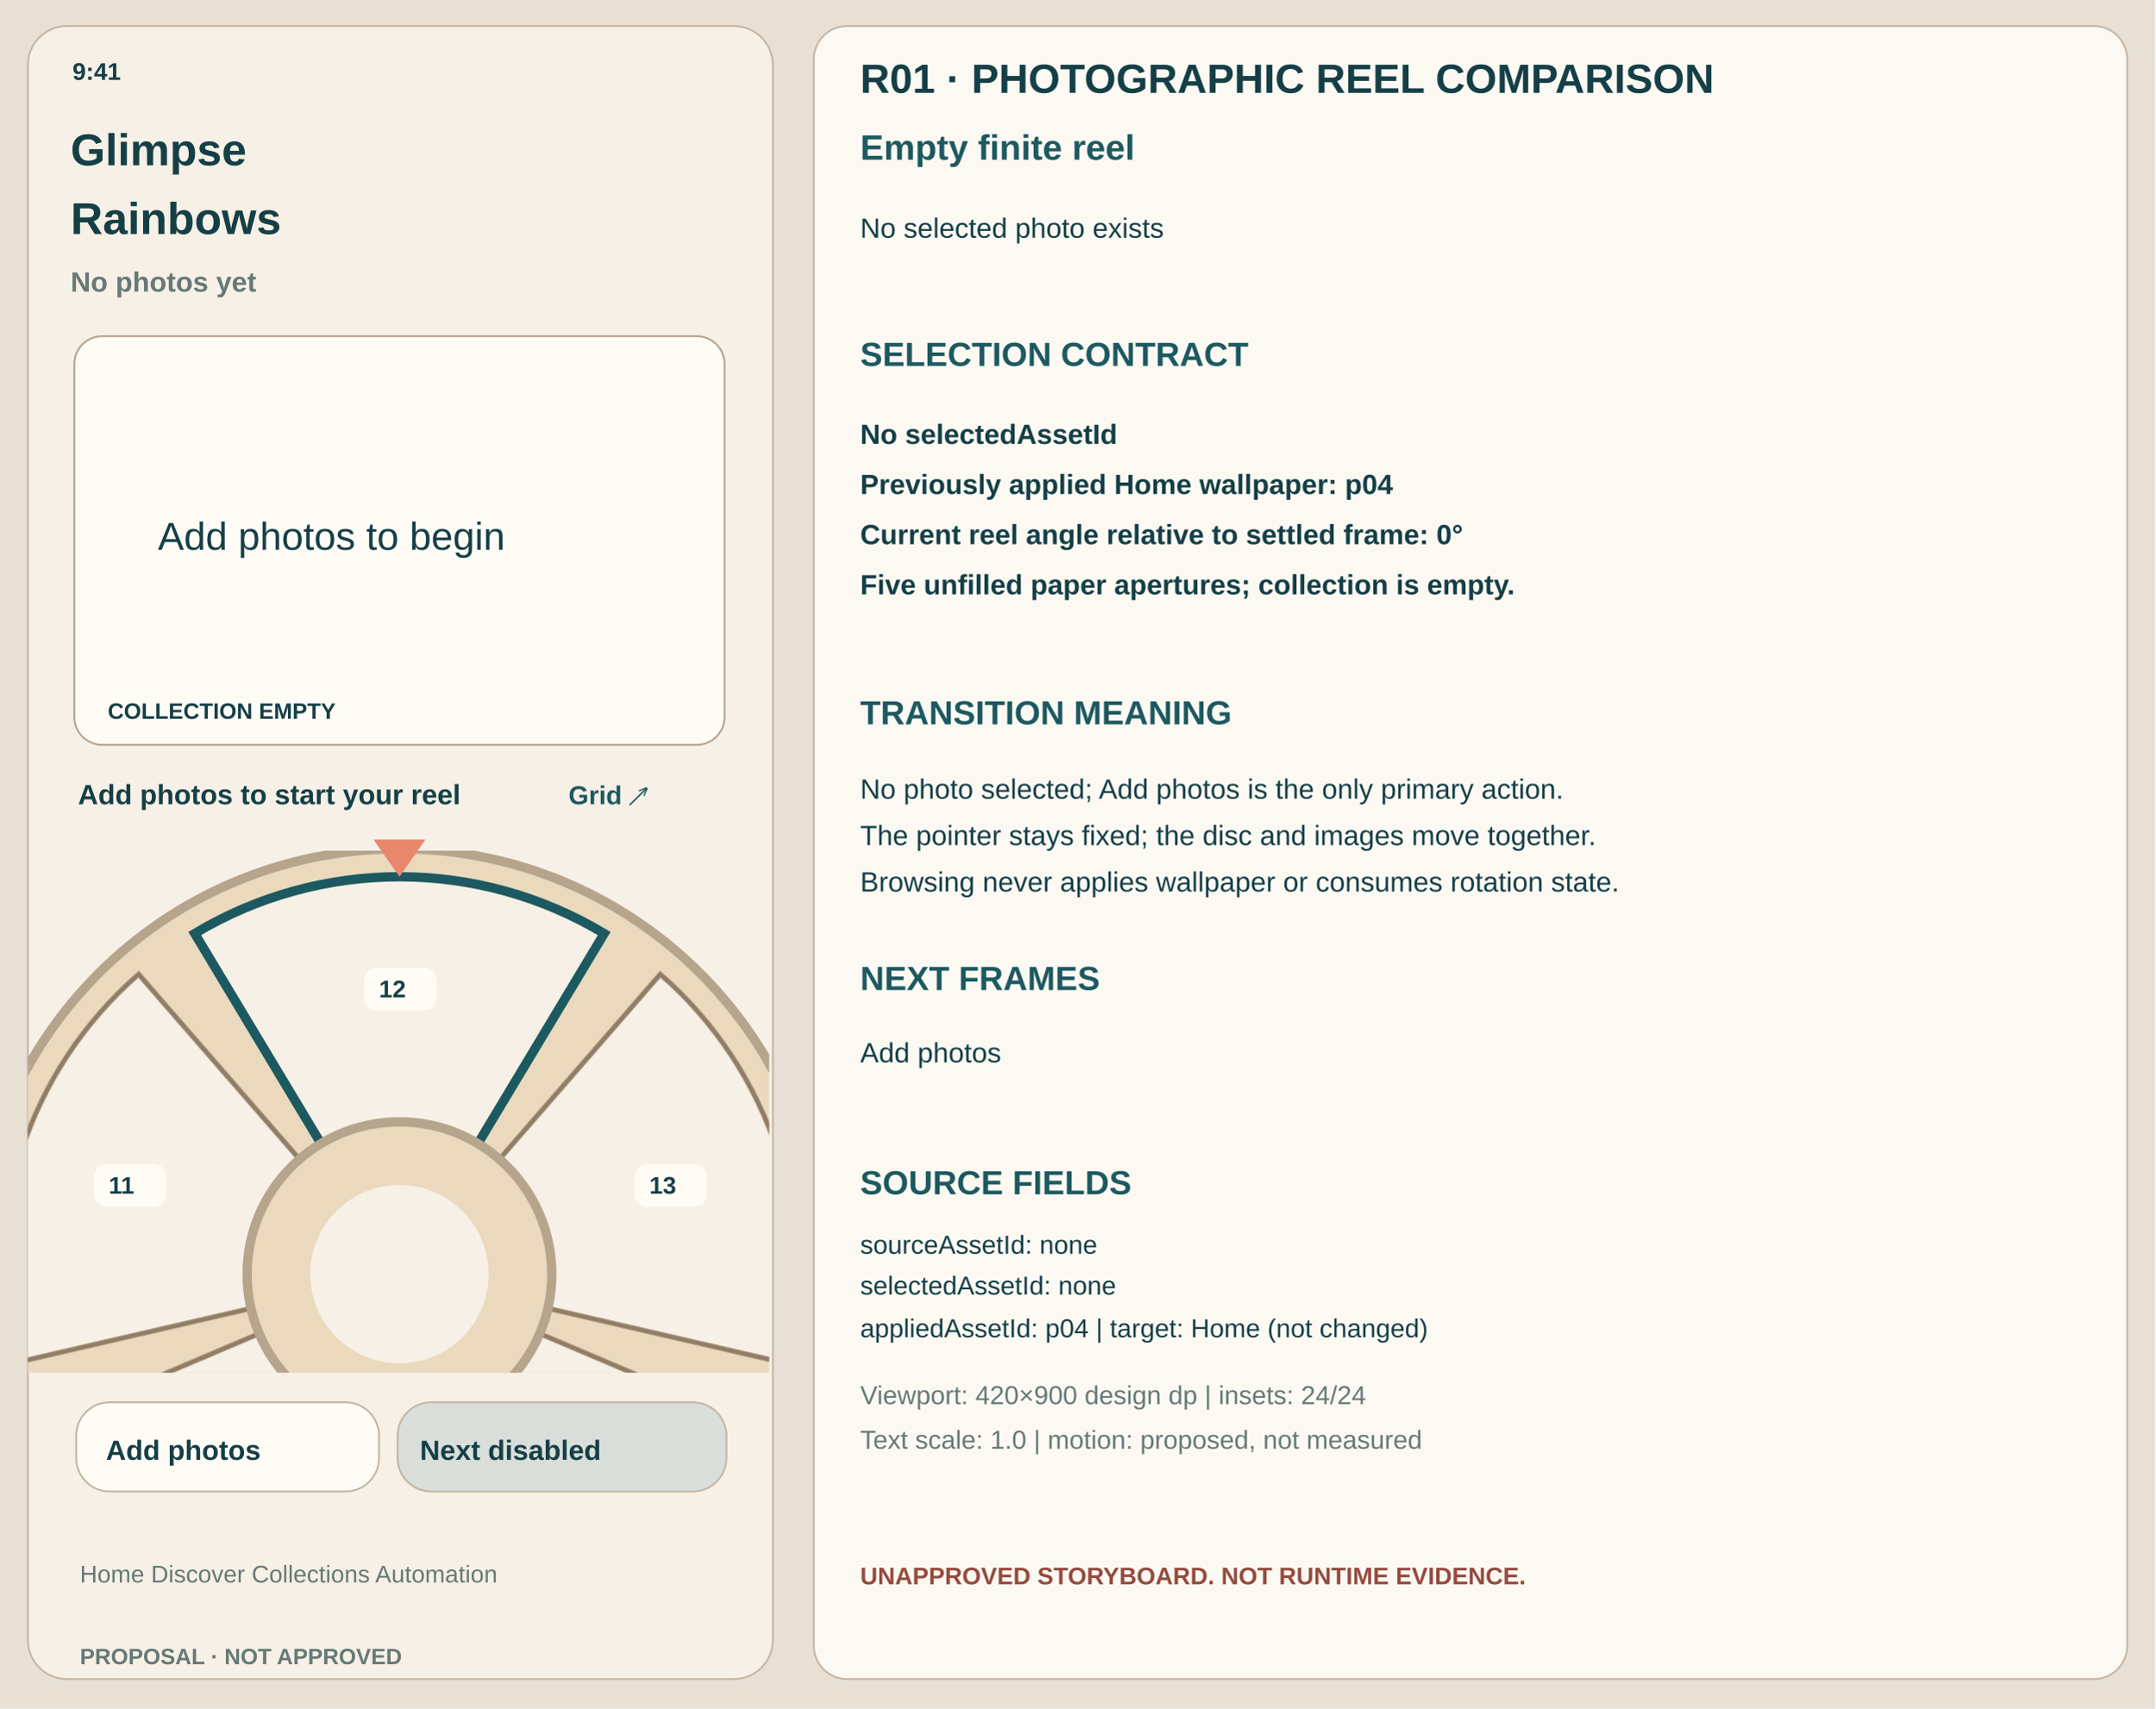
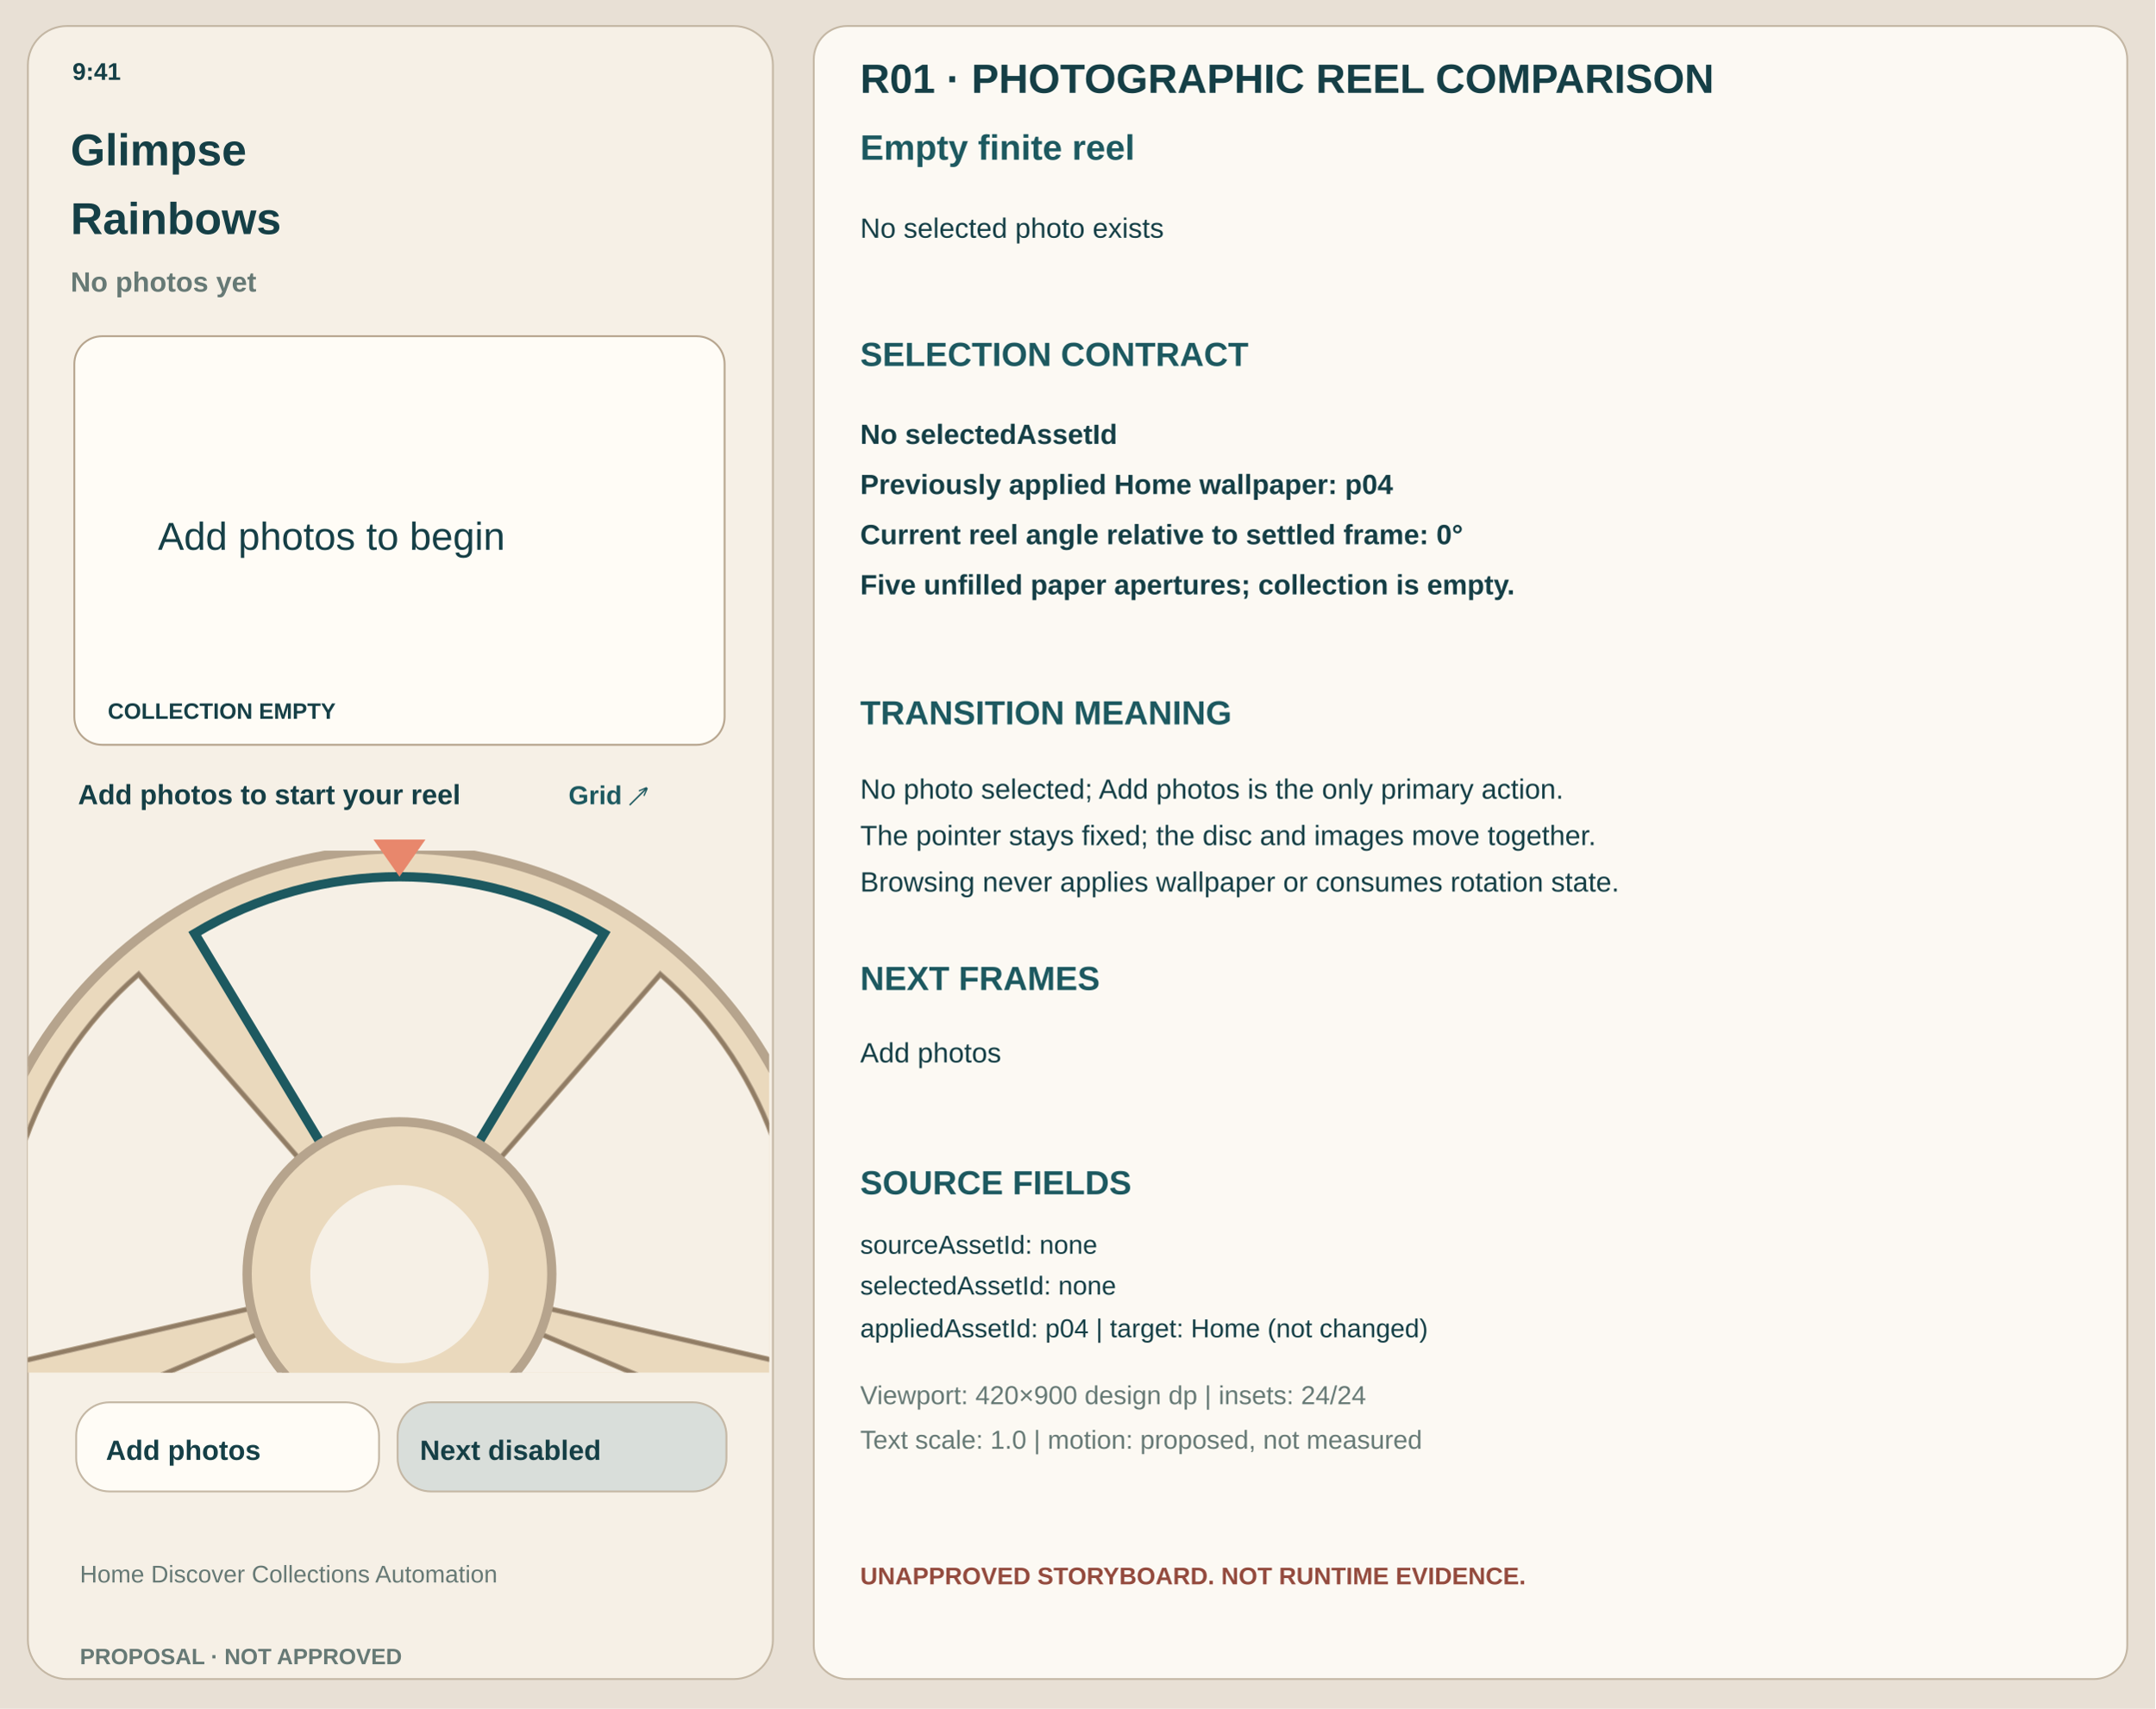
<svg xmlns="http://www.w3.org/2000/svg" viewBox="0 0 1160 920" width="1160" height="920">
  <defs>
    <clipPath id="wheel-cut">
      <rect x="15" y="458" width="399" height="281" />
    </clipPath>
  </defs>
  <rect x="0" y="0" width="1160" height="920" rx="0" fill="#E8E0D5" stroke="none" />
  <rect x="15" y="14" width="401" height="890" rx="21" fill="#F6F0E6" stroke="#C4B7A4" />
  <text x="39" y="43" font-family="Arial,Helvetica,sans-serif" font-size="13" font-weight="650" fill="#153F46">9:41</text>
  <text x="38" y="89" font-family="Arial,Helvetica,sans-serif" font-size="24" font-weight="700" fill="#153F46">Glimpse</text>
  <text x="38" y="126" font-family="Arial,Helvetica,sans-serif" font-size="24" font-weight="700" fill="#153F46">Rainbows</text>
  <text x="38" y="157" font-family="Arial,Helvetica,sans-serif" font-size="15" font-weight="550" fill="#667975">No photos yet</text>
  <rect x="40" y="181" width="350" height="220" rx="15" fill="#FFFCF6" stroke="#B6A48D" />
  <clipPath id="hero">
    <rect x="43" y="184" width="344" height="214" rx="13" />
  </clipPath>
  <text x="85" y="296" font-family="Arial,sans-serif" font-size="21" fill="#153F46">Add photos to begin</text>
  <rect x="48" y="370" width="184" height="22" rx="12" fill="#FFFCF6" stroke="none" />
  <text x="58" y="387" font-family="Arial,Helvetica,sans-serif" font-size="12" font-weight="700" fill="#153F46">COLLECTION EMPTY</text>
  <text x="42" y="433" font-family="Arial,Helvetica,sans-serif" font-size="15" font-weight="700" fill="#153F46">Add photos to start your reel</text>
  <text x="306" y="433" font-family="Arial,Helvetica,sans-serif" font-size="14" font-weight="600" fill="#1D5960">Grid ↗</text>
  <g clip-path="url(#wheel-cut)">
    <circle cx="215" cy="686" r="229" fill="#EAD9BD" stroke="#B6A48D" stroke-width="5" />
    <path d="M196.3,899.2 A214 214 0 0 1 18.0,769.6 L140.4,717.6 A81 81 0 0 0 207.9,766.7Z" fill="#F6F0E6" stroke="#B6A48D" stroke-width="3" />
    <clipPath id="c0">
      <path d="M196.3,899.2 A214 214 0 0 1 18.0,769.6 L140.4,717.6 A81 81 0 0 0 207.9,766.7Z" />
    </clipPath>
    <path d="M196.3,899.2 A214 214 0 0 1 18.0,769.6 L140.4,717.6 A81 81 0 0 0 207.9,766.7Z" fill="none" stroke="#917D65" stroke-width="2" />
-     <rect x="106.1" y="797.8" width="39" height="23" rx="7" fill="#FFFCF6" stroke="none" />
-     <text x="114.1" y="813.8" font-family="Arial,Helvetica,sans-serif" font-size="13" font-weight="700" fill="#153F46">10</text>
    <path d="M6.5,734.1 A214 214 0 0 1 74.6,524.5 L161.9,624.9 A81 81 0 0 0 136.1,704.2Z" fill="#F6F0E6" stroke="#B6A48D" stroke-width="3" />
    <clipPath id="c1">
      <path d="M6.5,734.1 A214 214 0 0 1 74.6,524.5 L161.9,624.9 A81 81 0 0 0 136.1,704.2Z" />
    </clipPath>
    <path d="M6.5,734.1 A214 214 0 0 1 74.6,524.5 L161.9,624.9 A81 81 0 0 0 136.1,704.2Z" fill="none" stroke="#917D65" stroke-width="2" />
-     <rect x="50.5" y="626.7" width="39" height="23" rx="7" fill="#FFFCF6" stroke="none" />
-     <text x="58.5" y="642.7" font-family="Arial,Helvetica,sans-serif" font-size="13" font-weight="700" fill="#153F46">11</text>
    <path d="M104.8,502.6 A214 214 0 0 1 325.2,502.6 L256.7,616.6 A81 81 0 0 0 173.3,616.6Z" fill="#F6F0E6" stroke="#B6A48D" stroke-width="3" />
    <clipPath id="c2">
      <path d="M104.8,502.6 A214 214 0 0 1 325.2,502.6 L256.7,616.6 A81 81 0 0 0 173.3,616.6Z" />
    </clipPath>
    <path d="M104.8,502.6 A214 214 0 0 1 325.2,502.6 L256.7,616.6 A81 81 0 0 0 173.3,616.6Z" fill="none" stroke="#1D5960" stroke-width="5" />
-     <rect x="196" y="521" width="39" height="23" rx="7" fill="#FFFCF6" stroke="none" />
-     <text x="204" y="537" font-family="Arial,Helvetica,sans-serif" font-size="13" font-weight="700" fill="#153F46">12</text>
    <path d="M355.4,524.5 A214 214 0 0 1 423.5,734.1 L293.9,704.2 A81 81 0 0 0 268.1,624.9Z" fill="#F6F0E6" stroke="#B6A48D" stroke-width="3" />
    <clipPath id="c3">
      <path d="M355.4,524.5 A214 214 0 0 1 423.5,734.1 L293.9,704.2 A81 81 0 0 0 268.1,624.9Z" />
    </clipPath>
    <path d="M355.4,524.5 A214 214 0 0 1 423.5,734.1 L293.9,704.2 A81 81 0 0 0 268.1,624.9Z" fill="none" stroke="#917D65" stroke-width="2" />
-     <rect x="341.5" y="626.7" width="39" height="23" rx="7" fill="#FFFCF6" stroke="none" />
-     <text x="349.5" y="642.7" font-family="Arial,Helvetica,sans-serif" font-size="13" font-weight="700" fill="#153F46">13</text>
    <path d="M412.0,769.6 A214 214 0 0 1 233.7,899.2 L222.1,766.7 A81 81 0 0 0 289.6,717.6Z" fill="#F6F0E6" stroke="#B6A48D" stroke-width="3" />
    <clipPath id="c4">
      <path d="M412.0,769.6 A214 214 0 0 1 233.7,899.2 L222.1,766.7 A81 81 0 0 0 289.6,717.6Z" />
    </clipPath>
    <path d="M412.0,769.6 A214 214 0 0 1 233.7,899.2 L222.1,766.7 A81 81 0 0 0 289.6,717.6Z" fill="none" stroke="#917D65" stroke-width="2" />
-     <rect x="285.9" y="797.8" width="39" height="23" rx="7" fill="#FFFCF6" stroke="none" />
-     <text x="293.9" y="813.8" font-family="Arial,Helvetica,sans-serif" font-size="13" font-weight="700" fill="#153F46">14</text>
    <circle cx="215" cy="686" r="82" fill="#EAD9BD" stroke="#B6A48D" stroke-width="5" />
    <circle cx="215" cy="686" r="48" fill="#F6F0E6" />
  </g>
  <path d="M201 452 L229 452 L215 472 Z" fill="#E8876C" />
  <rect x="41" y="755" width="163" height="48" rx="18" fill="#FFFCF6" stroke="#C4B7A4" />
  <rect x="214" y="755" width="177" height="48" rx="18" fill="#D9DEDA" stroke="#C4B7A4" />
  <text x="57" y="786" font-family="Arial,Helvetica,sans-serif" font-size="15" font-weight="650" fill="#153F46">Add photos</text>
  <text x="226" y="786" font-family="Arial,Helvetica,sans-serif" font-size="15" font-weight="650" fill="#153F46">Next disabled</text>
  <text x="43" y="852" font-family="Arial,Helvetica,sans-serif" font-size="13" font-weight="500" fill="#667975">Home       Discover       Collections       Automation</text>
  <text x="43" y="896" font-family="Arial,Helvetica,sans-serif" font-size="12" font-weight="700" fill="#667975">PROPOSAL · NOT APPROVED</text>
  <rect x="438" y="14" width="707" height="890" rx="18" fill="#FCF9F3" stroke="#C4B7A4" />
  <text x="463" y="50" font-family="Arial,Helvetica,sans-serif" font-size="22" font-weight="700" fill="#153F46">R01 · PHOTOGRAPHIC REEL COMPARISON</text>
  <text x="463" y="86" font-family="Arial,Helvetica,sans-serif" font-size="19" font-weight="700" fill="#1D5960">Empty finite reel</text>
  <text x="463" y="128" font-family="Arial,Helvetica,sans-serif" font-size="15" font-weight="500" fill="#153F46">No selected photo exists</text>
  <text x="463" y="197" font-family="Arial,Helvetica,sans-serif" font-size="18" font-weight="700" fill="#1D5960">SELECTION CONTRACT</text>
  <text x="463" y="239" font-family="Arial,Helvetica,sans-serif" font-size="15" font-weight="550" fill="#153F46">No selectedAssetId</text>
  <text x="463" y="266" font-family="Arial,Helvetica,sans-serif" font-size="15" font-weight="550" fill="#153F46">Previously applied Home wallpaper: p04</text>
  <text x="463" y="293" font-family="Arial,Helvetica,sans-serif" font-size="15" font-weight="550" fill="#153F46">Current reel angle relative to settled frame: 0°</text>
  <text x="463" y="320" font-family="Arial,Helvetica,sans-serif" font-size="15" font-weight="550" fill="#153F46">Five unfilled paper apertures; collection is empty.</text>
  <text x="463" y="390" font-family="Arial,Helvetica,sans-serif" font-size="18" font-weight="700" fill="#1D5960">TRANSITION MEANING</text>
  <text x="463" y="430" font-family="Arial,Helvetica,sans-serif" font-size="15" font-weight="400" fill="#153F46">No photo selected; Add photos is the only primary action.</text>
  <text x="463" y="455" font-family="Arial,Helvetica,sans-serif" font-size="15" font-weight="400" fill="#153F46">The pointer stays fixed; the disc and images move together.</text>
  <text x="463" y="480" font-family="Arial,Helvetica,sans-serif" font-size="15" font-weight="400" fill="#153F46">Browsing never applies wallpaper or consumes rotation state.</text>
  <text x="463" y="533" font-family="Arial,Helvetica,sans-serif" font-size="18" font-weight="700" fill="#1D5960">NEXT FRAMES</text>
  <text x="463" y="572" font-family="Arial,Helvetica,sans-serif" font-size="15" font-weight="400" fill="#153F46">Add photos</text>
  <text x="463" y="643" font-family="Arial,Helvetica,sans-serif" font-size="18" font-weight="700" fill="#1D5960">SOURCE FIELDS</text>
  <text x="463" y="675" font-family="Arial,Helvetica,sans-serif" font-size="14" font-weight="400" fill="#153F46">sourceAssetId: none</text>
  <text x="463" y="697" font-family="Arial,Helvetica,sans-serif" font-size="14" font-weight="400" fill="#153F46">selectedAssetId: none</text>
  <text x="463" y="720" font-family="Arial,Helvetica,sans-serif" font-size="14" font-weight="400" fill="#153F46">appliedAssetId: p04 | target: Home (not changed)</text>
  <text x="463" y="756" font-family="Arial,Helvetica,sans-serif" font-size="14" font-weight="400" fill="#667975">Viewport: 420×900 design dp | insets: 24/24</text>
  <text x="463" y="780" font-family="Arial,Helvetica,sans-serif" font-size="14" font-weight="400" fill="#667975">Text scale: 1.0 | motion: proposed, not measured</text>
  <text x="463" y="853" font-family="Arial,Helvetica,sans-serif" font-size="13" font-weight="700" fill="#944B3E">UNAPPROVED STORYBOARD. NOT RUNTIME EVIDENCE.</text>
</svg>
